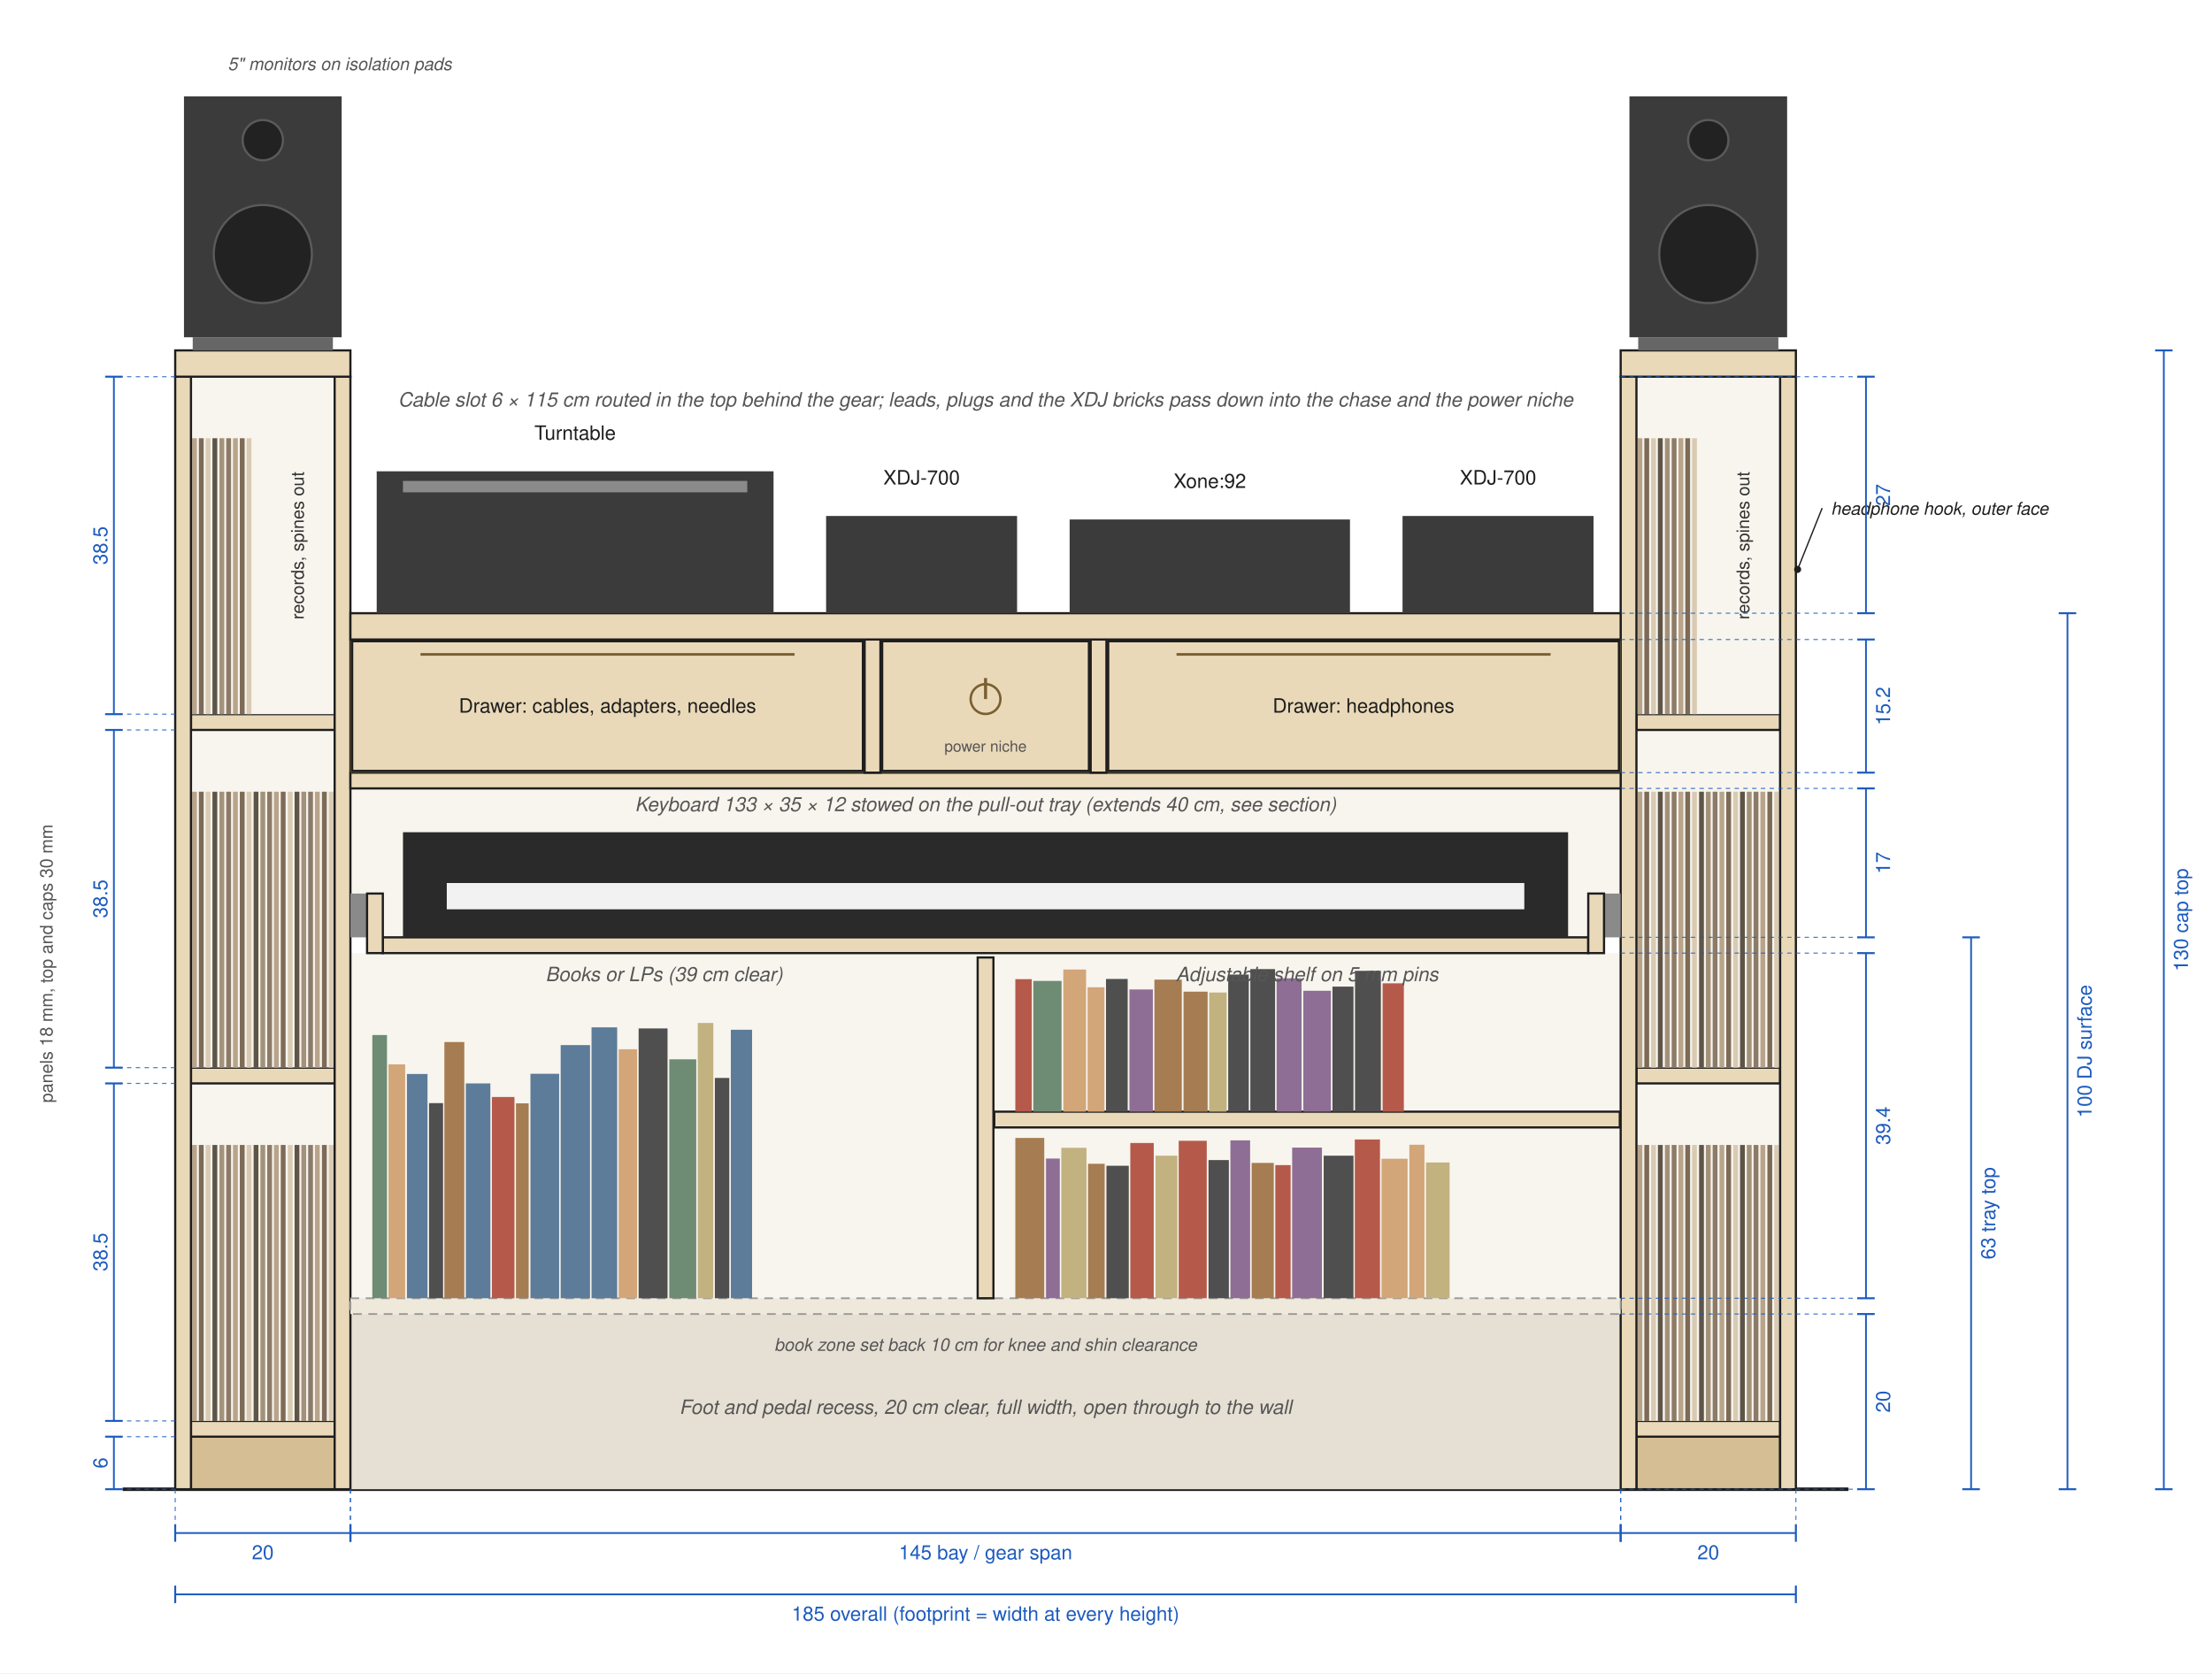
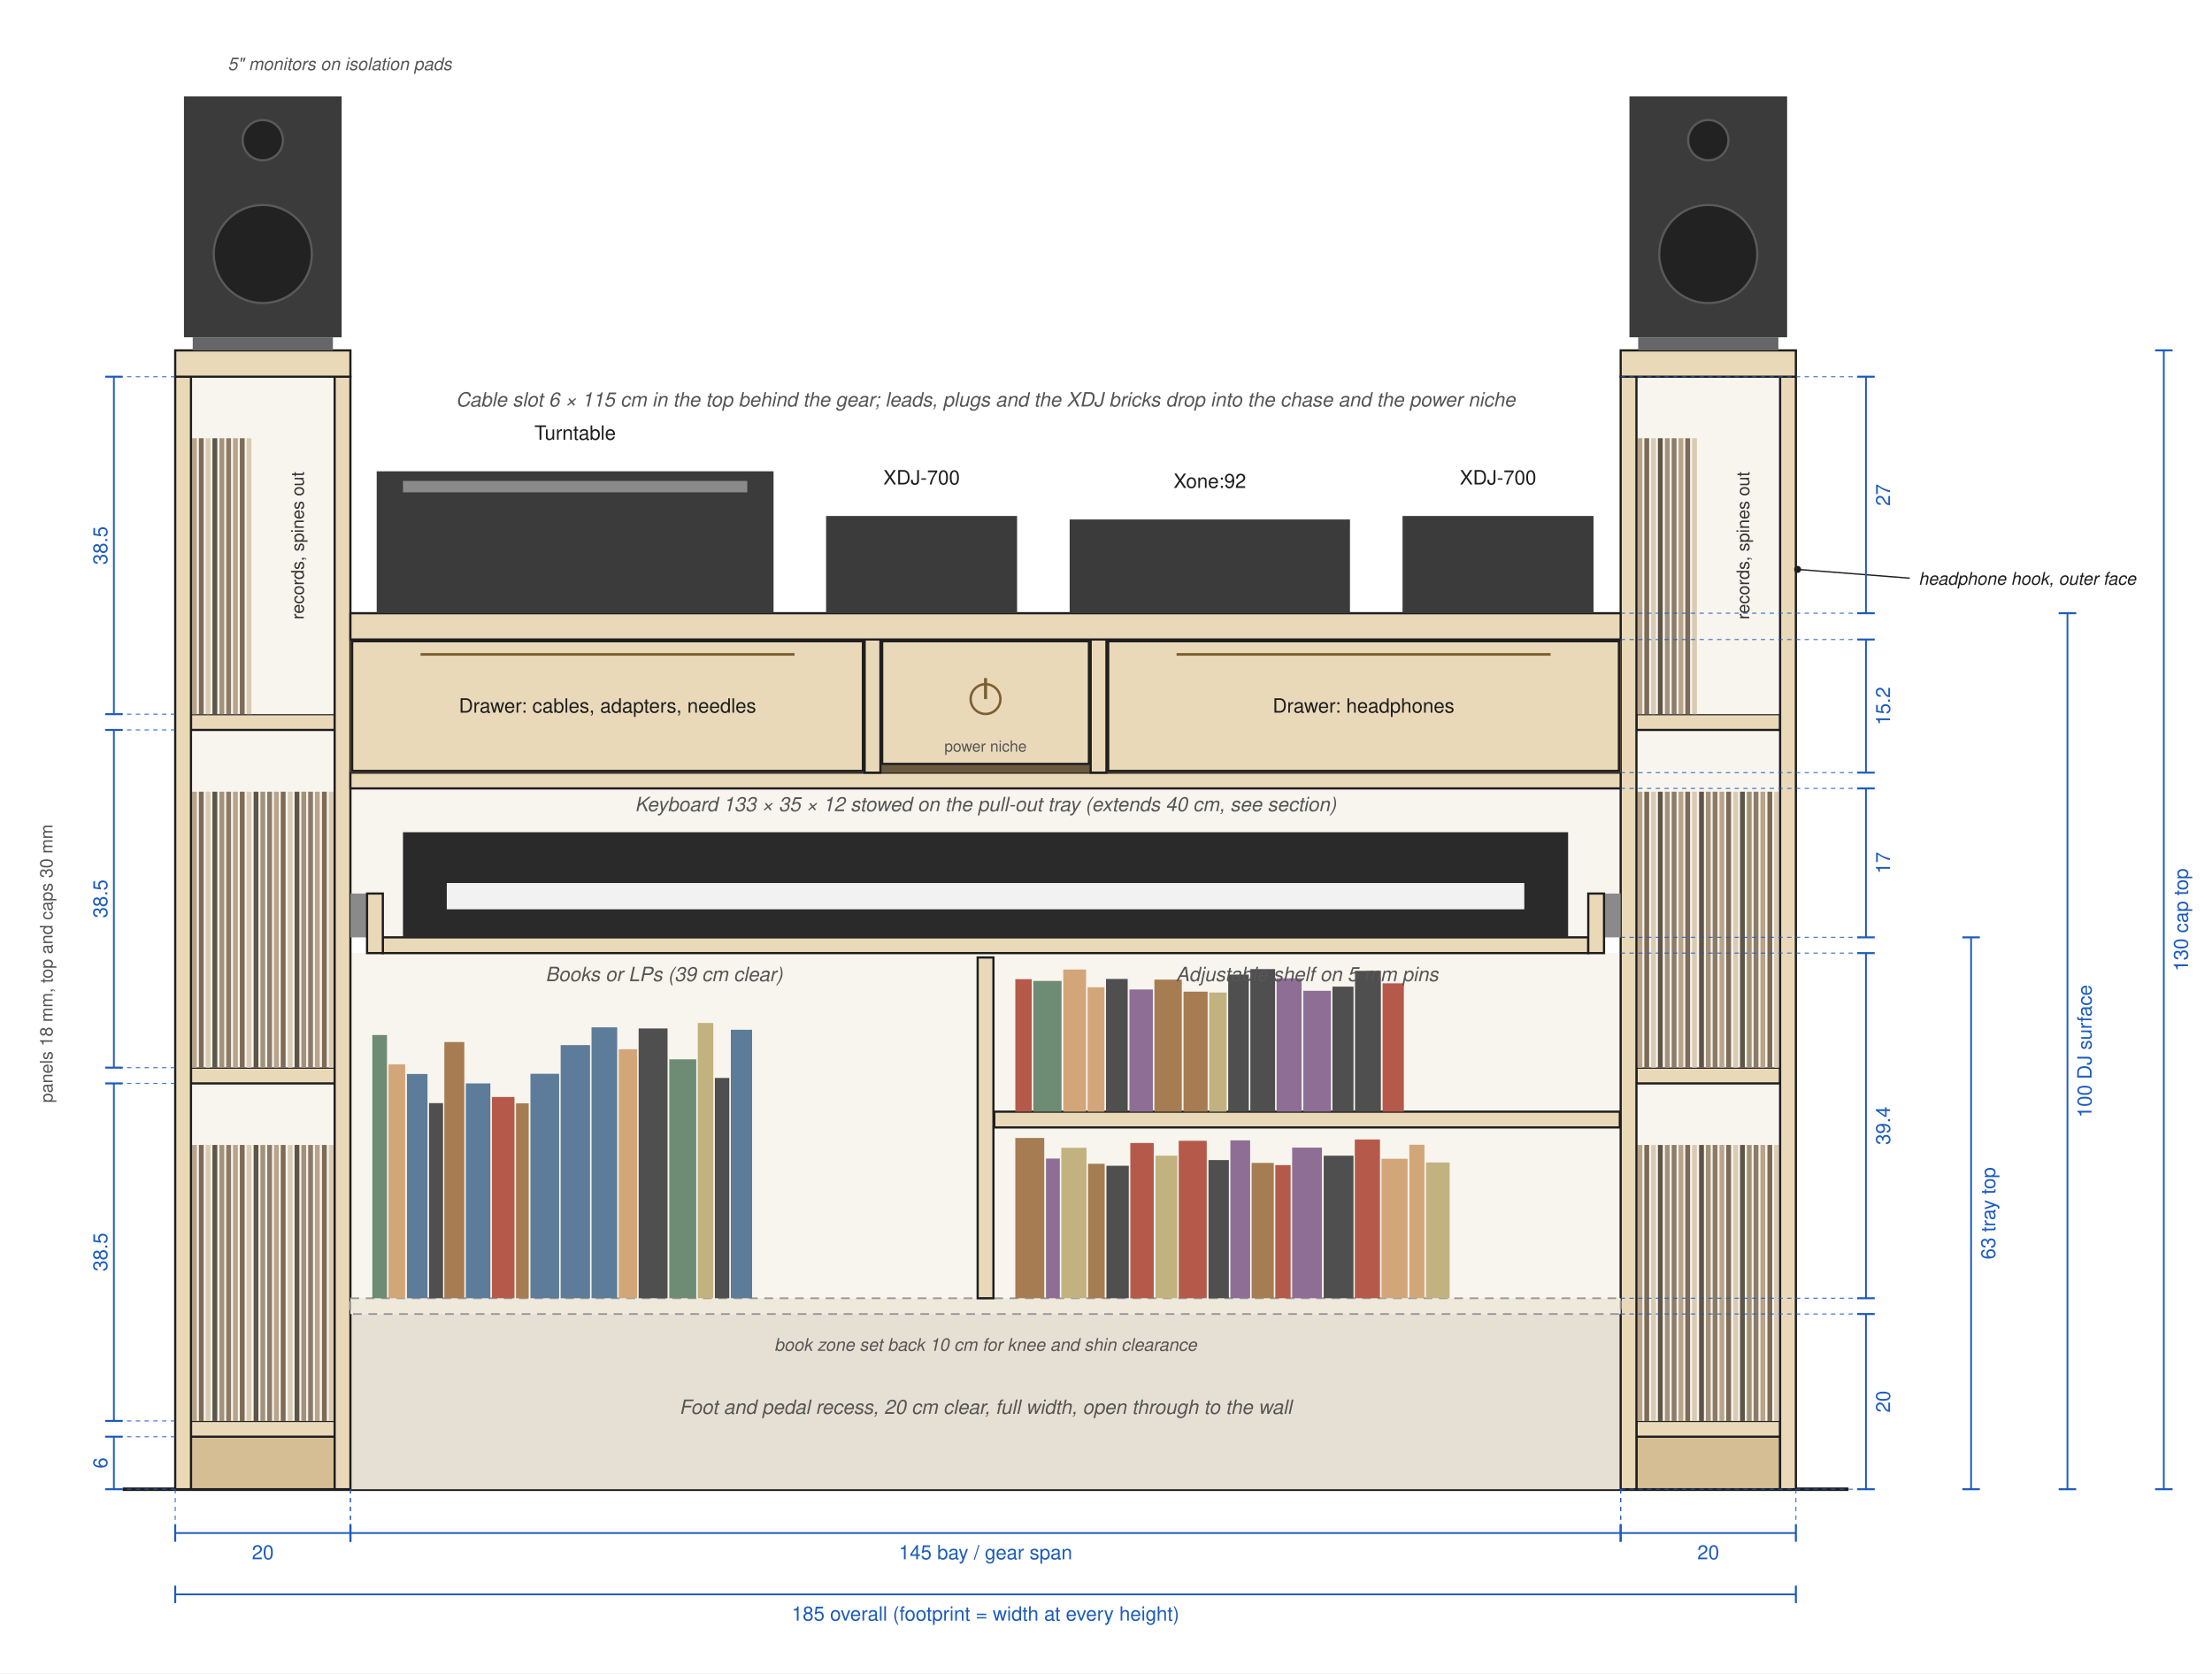
<svg xmlns="http://www.w3.org/2000/svg" viewBox="0 0 1010 764" width="1010" height="764" font-family="Helvetica Neue, Helvetica, Arial, sans-serif">
  <rect width="1010" height="764" fill="white" />
  <line x1="56.0" y1="680.0" x2="844.0" y2="680.0" stroke="#1E1E1E" stroke-width="1.6" opacity="1.0" />
  <rect x="160.0" y="600.0" width="580.0" height="80.0" fill="#E6E0D4" stroke="none" stroke-width="1.0" opacity="1.0" />
  <rect x="160.0" y="435.2" width="580.0" height="157.6" fill="#F8F5EE" stroke="none" stroke-width="1.0" opacity="1.0" />
  <rect x="160.0" y="360.0" width="580.0" height="68.0" fill="#F8F5EE" stroke="none" stroke-width="1.0" opacity="1.0" />
  <rect x="87.2" y="656.0" width="65.6" height="24.0" fill="#D6BE94" stroke="#1E1E1E" stroke-width="1.0" opacity="1.0" />
  <rect x="87.2" y="648.8" width="65.6" height="7.2" fill="#EAD9B9" stroke="#1E1E1E" stroke-width="1.0" opacity="1.0" />
  <rect x="87.2" y="494.7" width="65.6" height="154.1" fill="#F8F5EE" stroke="none" stroke-width="1.0" opacity="1.0" />
  <rect x="87.7" y="522.8" width="2.2" height="126.0" fill="#B8A48A" stroke="none" stroke-width="1.0" opacity="1.0" />
  <rect x="90.8" y="522.8" width="2.2" height="126.0" fill="#7D6B57" stroke="none" stroke-width="1.0" opacity="1.0" />
  <rect x="93.9" y="522.8" width="2.2" height="126.0" fill="#D9CBB3" stroke="none" stroke-width="1.0" opacity="1.0" />
  <rect x="97.0" y="522.8" width="2.2" height="126.0" fill="#5E5548" stroke="none" stroke-width="1.0" opacity="1.0" />
  <rect x="100.2" y="522.8" width="2.2" height="126.0" fill="#A3927A" stroke="none" stroke-width="1.0" opacity="1.0" />
  <rect x="103.3" y="522.8" width="2.2" height="126.0" fill="#8C7B68" stroke="none" stroke-width="1.0" opacity="1.0" />
  <rect x="106.4" y="522.8" width="2.2" height="126.0" fill="#B8A48A" stroke="none" stroke-width="1.0" opacity="1.0" />
  <rect x="109.5" y="522.8" width="2.2" height="126.0" fill="#7D6B57" stroke="none" stroke-width="1.0" opacity="1.0" />
  <rect x="112.6" y="522.8" width="2.2" height="126.0" fill="#D9CBB3" stroke="none" stroke-width="1.0" opacity="1.0" />
  <rect x="115.8" y="522.8" width="2.2" height="126.0" fill="#5E5548" stroke="none" stroke-width="1.0" opacity="1.0" />
  <rect x="118.9" y="522.8" width="2.2" height="126.0" fill="#A3927A" stroke="none" stroke-width="1.0" opacity="1.0" />
  <rect x="122.0" y="522.8" width="2.2" height="126.0" fill="#8C7B68" stroke="none" stroke-width="1.0" opacity="1.0" />
  <rect x="125.1" y="522.8" width="2.2" height="126.0" fill="#B8A48A" stroke="none" stroke-width="1.0" opacity="1.0" />
  <rect x="128.2" y="522.8" width="2.2" height="126.0" fill="#7D6B57" stroke="none" stroke-width="1.0" opacity="1.0" />
  <rect x="131.4" y="522.8" width="2.2" height="126.0" fill="#D9CBB3" stroke="none" stroke-width="1.0" opacity="1.0" />
  <rect x="134.5" y="522.8" width="2.2" height="126.0" fill="#5E5548" stroke="none" stroke-width="1.0" opacity="1.0" />
  <rect x="137.6" y="522.8" width="2.2" height="126.0" fill="#A3927A" stroke="none" stroke-width="1.0" opacity="1.0" />
  <rect x="140.7" y="522.8" width="2.2" height="126.0" fill="#8C7B68" stroke="none" stroke-width="1.0" opacity="1.0" />
  <rect x="143.8" y="522.8" width="2.2" height="126.0" fill="#B8A48A" stroke="none" stroke-width="1.0" opacity="1.0" />
  <rect x="147.0" y="522.8" width="2.2" height="126.0" fill="#7D6B57" stroke="none" stroke-width="1.0" opacity="1.0" />
  <rect x="150.1" y="522.8" width="2.2" height="126.0" fill="#D9CBB3" stroke="none" stroke-width="1.0" opacity="1.0" />
  <rect x="87.2" y="487.5" width="65.6" height="7.2" fill="#EAD9B9" stroke="#1E1E1E" stroke-width="1.0" opacity="1.0" />
  <rect x="87.2" y="333.3" width="65.6" height="154.1" fill="#F8F5EE" stroke="none" stroke-width="1.0" opacity="1.0" />
  <rect x="87.7" y="361.5" width="2.2" height="126.0" fill="#B8A48A" stroke="none" stroke-width="1.0" opacity="1.0" />
  <rect x="90.8" y="361.5" width="2.2" height="126.0" fill="#7D6B57" stroke="none" stroke-width="1.0" opacity="1.0" />
  <rect x="93.9" y="361.5" width="2.2" height="126.0" fill="#D9CBB3" stroke="none" stroke-width="1.0" opacity="1.0" />
  <rect x="97.0" y="361.5" width="2.2" height="126.0" fill="#5E5548" stroke="none" stroke-width="1.0" opacity="1.0" />
  <rect x="100.2" y="361.5" width="2.2" height="126.0" fill="#A3927A" stroke="none" stroke-width="1.0" opacity="1.0" />
  <rect x="103.3" y="361.5" width="2.2" height="126.0" fill="#8C7B68" stroke="none" stroke-width="1.0" opacity="1.0" />
  <rect x="106.4" y="361.5" width="2.2" height="126.0" fill="#B8A48A" stroke="none" stroke-width="1.0" opacity="1.0" />
  <rect x="109.5" y="361.5" width="2.2" height="126.0" fill="#7D6B57" stroke="none" stroke-width="1.0" opacity="1.0" />
  <rect x="112.6" y="361.5" width="2.2" height="126.0" fill="#D9CBB3" stroke="none" stroke-width="1.0" opacity="1.0" />
  <rect x="115.8" y="361.5" width="2.2" height="126.0" fill="#5E5548" stroke="none" stroke-width="1.0" opacity="1.0" />
  <rect x="118.9" y="361.5" width="2.2" height="126.0" fill="#A3927A" stroke="none" stroke-width="1.0" opacity="1.0" />
  <rect x="122.0" y="361.5" width="2.2" height="126.0" fill="#8C7B68" stroke="none" stroke-width="1.0" opacity="1.0" />
  <rect x="125.1" y="361.5" width="2.2" height="126.0" fill="#B8A48A" stroke="none" stroke-width="1.0" opacity="1.0" />
  <rect x="128.2" y="361.5" width="2.2" height="126.0" fill="#7D6B57" stroke="none" stroke-width="1.0" opacity="1.0" />
  <rect x="131.4" y="361.5" width="2.2" height="126.0" fill="#D9CBB3" stroke="none" stroke-width="1.0" opacity="1.0" />
  <rect x="134.5" y="361.5" width="2.2" height="126.0" fill="#5E5548" stroke="none" stroke-width="1.0" opacity="1.0" />
  <rect x="137.6" y="361.5" width="2.2" height="126.0" fill="#A3927A" stroke="none" stroke-width="1.0" opacity="1.0" />
  <rect x="140.7" y="361.5" width="2.2" height="126.0" fill="#8C7B68" stroke="none" stroke-width="1.0" opacity="1.0" />
  <rect x="143.8" y="361.5" width="2.2" height="126.0" fill="#B8A48A" stroke="none" stroke-width="1.0" opacity="1.0" />
  <rect x="147.0" y="361.5" width="2.2" height="126.0" fill="#7D6B57" stroke="none" stroke-width="1.0" opacity="1.0" />
  <rect x="150.1" y="361.5" width="2.2" height="126.0" fill="#D9CBB3" stroke="none" stroke-width="1.0" opacity="1.0" />
  <rect x="87.2" y="326.1" width="65.6" height="7.2" fill="#EAD9B9" stroke="#1E1E1E" stroke-width="1.0" opacity="1.0" />
  <rect x="87.2" y="172.0" width="65.6" height="154.1" fill="#F8F5EE" stroke="none" stroke-width="1.0" opacity="1.0" />
  <rect x="87.7" y="200.1" width="2.2" height="126.0" fill="#B8A48A" stroke="none" stroke-width="1.0" opacity="1.0" />
  <rect x="90.8" y="200.1" width="2.2" height="126.0" fill="#7D6B57" stroke="none" stroke-width="1.0" opacity="1.0" />
  <rect x="93.9" y="200.1" width="2.2" height="126.0" fill="#D9CBB3" stroke="none" stroke-width="1.0" opacity="1.0" />
  <rect x="97.0" y="200.1" width="2.2" height="126.0" fill="#5E5548" stroke="none" stroke-width="1.0" opacity="1.0" />
  <rect x="100.2" y="200.1" width="2.2" height="126.0" fill="#A3927A" stroke="none" stroke-width="1.0" opacity="1.0" />
  <rect x="103.3" y="200.1" width="2.2" height="126.0" fill="#8C7B68" stroke="none" stroke-width="1.0" opacity="1.0" />
  <rect x="106.4" y="200.1" width="2.2" height="126.0" fill="#B8A48A" stroke="none" stroke-width="1.0" opacity="1.0" />
  <rect x="109.5" y="200.1" width="2.2" height="126.0" fill="#7D6B57" stroke="none" stroke-width="1.0" opacity="1.0" />
  <rect x="112.6" y="200.1" width="2.2" height="126.0" fill="#D9CBB3" stroke="none" stroke-width="1.0" opacity="1.0" />
  <text x="138.7" y="249.1" font-size="8" text-anchor="middle" fill="#333" font-weight="normal" transform="rotate(-90 138.7 249.1)">records, spines out</text>
  <rect x="80.0" y="172.0" width="7.2" height="508.0" fill="#EAD9B9" stroke="#1E1E1E" stroke-width="1.0" opacity="1.0" />
  <rect x="152.8" y="172.0" width="7.2" height="508.0" fill="#EAD9B9" stroke="#1E1E1E" stroke-width="1.0" opacity="1.0" />
  <rect x="80.0" y="160.0" width="80.0" height="12.0" fill="#EAD9B9" stroke="#1E1E1E" stroke-width="1.0" opacity="1.0" />
  <rect x="88.0" y="154.0" width="64.0" height="6.0" fill="#666" stroke="none" stroke-width="1.0" opacity="1.0" />
  <rect x="84.0" y="44.0" width="72.0" height="110.0" fill="#3B3B3B" stroke="none" stroke-width="1.0" opacity="1.0" />
  <circle cx="120.0" cy="116.0" r="22.4" fill="#222" stroke="#5a5a5a" stroke-width="1.0" />
  <circle cx="120.0" cy="64.0" r="9.2" fill="#222" stroke="#5a5a5a" stroke-width="1.0" />
  <rect x="747.2" y="656.0" width="65.6" height="24.0" fill="#D6BE94" stroke="#1E1E1E" stroke-width="1.0" opacity="1.0" />
  <rect x="747.2" y="648.8" width="65.6" height="7.2" fill="#EAD9B9" stroke="#1E1E1E" stroke-width="1.0" opacity="1.0" />
  <rect x="747.2" y="494.7" width="65.6" height="154.1" fill="#F8F5EE" stroke="none" stroke-width="1.0" opacity="1.0" />
  <rect x="747.7" y="522.8" width="2.2" height="126.0" fill="#B8A48A" stroke="none" stroke-width="1.0" opacity="1.0" />
  <rect x="750.8" y="522.8" width="2.2" height="126.0" fill="#7D6B57" stroke="none" stroke-width="1.0" opacity="1.0" />
  <rect x="753.9" y="522.8" width="2.2" height="126.0" fill="#D9CBB3" stroke="none" stroke-width="1.0" opacity="1.0" />
  <rect x="757.0" y="522.8" width="2.2" height="126.0" fill="#5E5548" stroke="none" stroke-width="1.0" opacity="1.0" />
  <rect x="760.2" y="522.8" width="2.2" height="126.0" fill="#A3927A" stroke="none" stroke-width="1.0" opacity="1.0" />
  <rect x="763.3" y="522.8" width="2.2" height="126.0" fill="#8C7B68" stroke="none" stroke-width="1.0" opacity="1.0" />
  <rect x="766.4" y="522.8" width="2.2" height="126.0" fill="#B8A48A" stroke="none" stroke-width="1.0" opacity="1.0" />
  <rect x="769.5" y="522.8" width="2.2" height="126.0" fill="#7D6B57" stroke="none" stroke-width="1.0" opacity="1.0" />
  <rect x="772.6" y="522.8" width="2.2" height="126.0" fill="#D9CBB3" stroke="none" stroke-width="1.0" opacity="1.0" />
  <rect x="775.8" y="522.8" width="2.2" height="126.0" fill="#5E5548" stroke="none" stroke-width="1.0" opacity="1.0" />
  <rect x="778.9" y="522.8" width="2.2" height="126.0" fill="#A3927A" stroke="none" stroke-width="1.0" opacity="1.0" />
  <rect x="782.0" y="522.8" width="2.2" height="126.0" fill="#8C7B68" stroke="none" stroke-width="1.0" opacity="1.0" />
  <rect x="785.1" y="522.8" width="2.2" height="126.0" fill="#B8A48A" stroke="none" stroke-width="1.0" opacity="1.0" />
  <rect x="788.2" y="522.8" width="2.2" height="126.0" fill="#7D6B57" stroke="none" stroke-width="1.0" opacity="1.0" />
  <rect x="791.4" y="522.8" width="2.2" height="126.0" fill="#D9CBB3" stroke="none" stroke-width="1.0" opacity="1.0" />
  <rect x="794.5" y="522.8" width="2.2" height="126.0" fill="#5E5548" stroke="none" stroke-width="1.0" opacity="1.0" />
  <rect x="797.6" y="522.8" width="2.2" height="126.0" fill="#A3927A" stroke="none" stroke-width="1.0" opacity="1.0" />
  <rect x="800.7" y="522.8" width="2.2" height="126.0" fill="#8C7B68" stroke="none" stroke-width="1.0" opacity="1.0" />
  <rect x="803.8" y="522.8" width="2.2" height="126.0" fill="#B8A48A" stroke="none" stroke-width="1.0" opacity="1.0" />
  <rect x="807.0" y="522.8" width="2.2" height="126.0" fill="#7D6B57" stroke="none" stroke-width="1.0" opacity="1.0" />
  <rect x="810.1" y="522.8" width="2.2" height="126.0" fill="#D9CBB3" stroke="none" stroke-width="1.0" opacity="1.0" />
  <rect x="747.2" y="487.5" width="65.6" height="7.2" fill="#EAD9B9" stroke="#1E1E1E" stroke-width="1.0" opacity="1.0" />
  <rect x="747.2" y="333.3" width="65.6" height="154.1" fill="#F8F5EE" stroke="none" stroke-width="1.0" opacity="1.0" />
  <rect x="747.7" y="361.5" width="2.2" height="126.0" fill="#B8A48A" stroke="none" stroke-width="1.0" opacity="1.0" />
  <rect x="750.8" y="361.5" width="2.2" height="126.0" fill="#7D6B57" stroke="none" stroke-width="1.0" opacity="1.0" />
  <rect x="753.9" y="361.5" width="2.2" height="126.0" fill="#D9CBB3" stroke="none" stroke-width="1.0" opacity="1.0" />
  <rect x="757.0" y="361.5" width="2.2" height="126.0" fill="#5E5548" stroke="none" stroke-width="1.0" opacity="1.0" />
  <rect x="760.2" y="361.5" width="2.2" height="126.0" fill="#A3927A" stroke="none" stroke-width="1.0" opacity="1.0" />
  <rect x="763.3" y="361.5" width="2.2" height="126.0" fill="#8C7B68" stroke="none" stroke-width="1.0" opacity="1.0" />
  <rect x="766.4" y="361.5" width="2.2" height="126.0" fill="#B8A48A" stroke="none" stroke-width="1.0" opacity="1.0" />
  <rect x="769.5" y="361.5" width="2.2" height="126.0" fill="#7D6B57" stroke="none" stroke-width="1.0" opacity="1.0" />
  <rect x="772.6" y="361.5" width="2.2" height="126.0" fill="#D9CBB3" stroke="none" stroke-width="1.0" opacity="1.0" />
  <rect x="775.8" y="361.5" width="2.2" height="126.0" fill="#5E5548" stroke="none" stroke-width="1.0" opacity="1.0" />
  <rect x="778.9" y="361.5" width="2.2" height="126.0" fill="#A3927A" stroke="none" stroke-width="1.0" opacity="1.0" />
  <rect x="782.0" y="361.5" width="2.2" height="126.0" fill="#8C7B68" stroke="none" stroke-width="1.0" opacity="1.0" />
  <rect x="785.1" y="361.5" width="2.2" height="126.0" fill="#B8A48A" stroke="none" stroke-width="1.0" opacity="1.0" />
  <rect x="788.2" y="361.5" width="2.2" height="126.0" fill="#7D6B57" stroke="none" stroke-width="1.0" opacity="1.0" />
  <rect x="791.4" y="361.5" width="2.2" height="126.0" fill="#D9CBB3" stroke="none" stroke-width="1.0" opacity="1.0" />
  <rect x="794.5" y="361.5" width="2.2" height="126.0" fill="#5E5548" stroke="none" stroke-width="1.0" opacity="1.0" />
  <rect x="797.6" y="361.5" width="2.2" height="126.0" fill="#A3927A" stroke="none" stroke-width="1.0" opacity="1.0" />
  <rect x="800.7" y="361.5" width="2.2" height="126.0" fill="#8C7B68" stroke="none" stroke-width="1.0" opacity="1.0" />
  <rect x="803.8" y="361.5" width="2.2" height="126.0" fill="#B8A48A" stroke="none" stroke-width="1.0" opacity="1.0" />
  <rect x="807.0" y="361.5" width="2.2" height="126.0" fill="#7D6B57" stroke="none" stroke-width="1.0" opacity="1.0" />
  <rect x="810.1" y="361.5" width="2.2" height="126.0" fill="#D9CBB3" stroke="none" stroke-width="1.0" opacity="1.0" />
  <rect x="747.2" y="326.1" width="65.6" height="7.2" fill="#EAD9B9" stroke="#1E1E1E" stroke-width="1.0" opacity="1.0" />
  <rect x="747.2" y="172.0" width="65.6" height="154.1" fill="#F8F5EE" stroke="none" stroke-width="1.0" opacity="1.0" />
  <rect x="747.7" y="200.1" width="2.2" height="126.0" fill="#B8A48A" stroke="none" stroke-width="1.0" opacity="1.0" />
  <rect x="750.8" y="200.1" width="2.2" height="126.0" fill="#7D6B57" stroke="none" stroke-width="1.0" opacity="1.0" />
  <rect x="753.9" y="200.1" width="2.2" height="126.0" fill="#D9CBB3" stroke="none" stroke-width="1.0" opacity="1.0" />
  <rect x="757.0" y="200.1" width="2.2" height="126.0" fill="#5E5548" stroke="none" stroke-width="1.0" opacity="1.0" />
  <rect x="760.2" y="200.1" width="2.2" height="126.0" fill="#A3927A" stroke="none" stroke-width="1.0" opacity="1.0" />
  <rect x="763.3" y="200.1" width="2.2" height="126.0" fill="#8C7B68" stroke="none" stroke-width="1.0" opacity="1.0" />
  <rect x="766.4" y="200.1" width="2.2" height="126.0" fill="#B8A48A" stroke="none" stroke-width="1.0" opacity="1.0" />
  <rect x="769.5" y="200.1" width="2.2" height="126.0" fill="#7D6B57" stroke="none" stroke-width="1.0" opacity="1.0" />
  <rect x="772.6" y="200.1" width="2.2" height="126.0" fill="#D9CBB3" stroke="none" stroke-width="1.0" opacity="1.0" />
  <text x="798.7" y="249.1" font-size="8" text-anchor="middle" fill="#333" font-weight="normal" transform="rotate(-90 798.7 249.1)">records, spines out</text>
  <rect x="740.0" y="172.0" width="7.2" height="508.0" fill="#EAD9B9" stroke="#1E1E1E" stroke-width="1.0" opacity="1.0" />
  <rect x="812.8" y="172.0" width="7.2" height="508.0" fill="#EAD9B9" stroke="#1E1E1E" stroke-width="1.0" opacity="1.0" />
  <rect x="740.0" y="160.0" width="80.0" height="12.0" fill="#EAD9B9" stroke="#1E1E1E" stroke-width="1.0" opacity="1.0" />
  <rect x="748.0" y="154.0" width="64.0" height="6.0" fill="#666" stroke="none" stroke-width="1.0" opacity="1.0" />
  <rect x="744.0" y="44.0" width="72.0" height="110.0" fill="#3B3B3B" stroke="none" stroke-width="1.0" opacity="1.0" />
  <circle cx="780.0" cy="116.0" r="22.4" fill="#222" stroke="#5a5a5a" stroke-width="1.0" />
  <circle cx="780.0" cy="64.0" r="9.2" fill="#222" stroke="#5a5a5a" stroke-width="1.0" />
  <rect x="160.0" y="592.8" width="580.0" height="7.2" fill="#EFE9DC" stroke="#9A9A9A" stroke-width="0.8" stroke-dasharray="4,3" opacity="1.0" />
  <text x="450.0" y="616.8" font-size="8" text-anchor="middle" fill="#555" font-weight="normal" font-style="italic">book zone set back 10 cm for knee and shin clearance</text>
  <rect x="170.0" y="472.6" width="6.7" height="120.2" fill="#6E8B74" stroke="none" stroke-width="1.0" opacity="1.0" />
  <rect x="177.4" y="486.0" width="7.6" height="106.8" fill="#D2A679" stroke="none" stroke-width="1.0" opacity="1.0" />
  <rect x="185.8" y="490.4" width="9.4" height="102.4" fill="#5C7C99" stroke="none" stroke-width="1.0" opacity="1.0" />
  <rect x="195.9" y="503.7" width="6.4" height="89.1" fill="#4F4F4F" stroke="none" stroke-width="1.0" opacity="1.0" />
  <rect x="202.9" y="475.8" width="9.1" height="117.0" fill="#A67C52" stroke="none" stroke-width="1.0" opacity="1.0" />
  <rect x="212.7" y="494.7" width="11.2" height="98.1" fill="#5C7C99" stroke="none" stroke-width="1.0" opacity="1.0" />
  <rect x="224.6" y="500.9" width="10.3" height="91.9" fill="#B55A4A" stroke="none" stroke-width="1.0" opacity="1.0" />
  <rect x="235.6" y="503.8" width="5.8" height="89.0" fill="#A67C52" stroke="none" stroke-width="1.0" opacity="1.0" />
  <rect x="242.2" y="490.3" width="13.1" height="102.5" fill="#5C7C99" stroke="none" stroke-width="1.0" opacity="1.0" />
  <rect x="256.0" y="477.2" width="13.4" height="115.6" fill="#5C7C99" stroke="none" stroke-width="1.0" opacity="1.0" />
  <rect x="270.1" y="469.1" width="11.7" height="123.7" fill="#5C7C99" stroke="none" stroke-width="1.0" opacity="1.0" />
  <rect x="282.5" y="479.1" width="8.4" height="113.7" fill="#D2A679" stroke="none" stroke-width="1.0" opacity="1.0" />
  <rect x="291.6" y="469.6" width="13.2" height="123.2" fill="#4F4F4F" stroke="none" stroke-width="1.0" opacity="1.0" />
  <rect x="305.6" y="483.7" width="12.3" height="109.1" fill="#6E8B74" stroke="none" stroke-width="1.0" opacity="1.0" />
  <rect x="318.6" y="467.1" width="7.1" height="125.7" fill="#C2B280" stroke="none" stroke-width="1.0" opacity="1.0" />
  <rect x="326.4" y="492.2" width="6.6" height="100.6" fill="#4F4F4F" stroke="none" stroke-width="1.0" opacity="1.0" />
  <rect x="333.7" y="470.2" width="9.7" height="122.6" fill="#5C7C99" stroke="none" stroke-width="1.0" opacity="1.0" />
  <rect x="454.0" y="507.6" width="285.6" height="7.2" fill="#EAD9B9" stroke="#1E1E1E" stroke-width="1.0" opacity="1.0" />
  <rect x="463.6" y="519.6" width="13.2" height="73.2" fill="#A67C52" stroke="none" stroke-width="1.0" opacity="1.0" />
  <rect x="477.6" y="529.0" width="6.3" height="63.8" fill="#8E6E95" stroke="none" stroke-width="1.0" opacity="1.0" />
  <rect x="484.6" y="524.1" width="11.5" height="68.7" fill="#C2B280" stroke="none" stroke-width="1.0" opacity="1.0" />
  <rect x="496.8" y="531.4" width="7.6" height="61.4" fill="#A67C52" stroke="none" stroke-width="1.0" opacity="1.0" />
  <rect x="505.2" y="532.3" width="10.2" height="60.5" fill="#4F4F4F" stroke="none" stroke-width="1.0" opacity="1.0" />
  <rect x="516.1" y="521.9" width="10.7" height="70.9" fill="#B55A4A" stroke="none" stroke-width="1.0" opacity="1.0" />
  <rect x="527.6" y="527.7" width="10.0" height="65.1" fill="#C2B280" stroke="none" stroke-width="1.0" opacity="1.0" />
  <rect x="538.2" y="520.9" width="12.8" height="71.9" fill="#B55A4A" stroke="none" stroke-width="1.0" opacity="1.0" />
  <rect x="551.8" y="529.7" width="9.3" height="63.1" fill="#4F4F4F" stroke="none" stroke-width="1.0" opacity="1.0" />
  <rect x="561.8" y="520.7" width="9.0" height="72.1" fill="#8E6E95" stroke="none" stroke-width="1.0" opacity="1.0" />
  <rect x="571.5" y="531.0" width="10.1" height="61.8" fill="#A67C52" stroke="none" stroke-width="1.0" opacity="1.0" />
  <rect x="582.3" y="532.0" width="7.0" height="60.8" fill="#B55A4A" stroke="none" stroke-width="1.0" opacity="1.0" />
  <rect x="590.0" y="524.0" width="13.6" height="68.8" fill="#8E6E95" stroke="none" stroke-width="1.0" opacity="1.0" />
  <rect x="604.4" y="527.7" width="13.6" height="65.1" fill="#4F4F4F" stroke="none" stroke-width="1.0" opacity="1.0" />
  <rect x="618.6" y="520.3" width="11.5" height="72.5" fill="#B55A4A" stroke="none" stroke-width="1.0" opacity="1.0" />
  <rect x="630.8" y="529.1" width="11.9" height="63.7" fill="#D2A679" stroke="none" stroke-width="1.0" opacity="1.0" />
  <rect x="643.5" y="522.7" width="6.9" height="70.1" fill="#D2A679" stroke="none" stroke-width="1.0" opacity="1.0" />
  <rect x="651.1" y="530.8" width="10.8" height="62.0" fill="#C2B280" stroke="none" stroke-width="1.0" opacity="1.0" />
  <rect x="463.6" y="447.1" width="7.5" height="60.5" fill="#B55A4A" stroke="none" stroke-width="1.0" opacity="1.0" />
  <rect x="471.8" y="447.9" width="12.9" height="59.7" fill="#6E8B74" stroke="none" stroke-width="1.0" opacity="1.0" />
  <rect x="485.5" y="442.7" width="10.4" height="64.9" fill="#D2A679" stroke="none" stroke-width="1.0" opacity="1.0" />
  <rect x="496.6" y="450.8" width="7.7" height="56.8" fill="#D2A679" stroke="none" stroke-width="1.0" opacity="1.0" />
  <rect x="505.0" y="447.0" width="9.9" height="60.6" fill="#4F4F4F" stroke="none" stroke-width="1.0" opacity="1.0" />
  <rect x="515.7" y="451.8" width="10.7" height="55.8" fill="#8E6E95" stroke="none" stroke-width="1.0" opacity="1.0" />
  <rect x="527.1" y="447.3" width="12.5" height="60.3" fill="#A67C52" stroke="none" stroke-width="1.0" opacity="1.0" />
  <rect x="540.4" y="452.8" width="11.0" height="54.8" fill="#A67C52" stroke="none" stroke-width="1.0" opacity="1.0" />
  <rect x="552.1" y="453.2" width="8.0" height="54.4" fill="#C2B280" stroke="none" stroke-width="1.0" opacity="1.0" />
  <rect x="560.8" y="445.0" width="9.4" height="62.6" fill="#4F4F4F" stroke="none" stroke-width="1.0" opacity="1.0" />
  <rect x="570.9" y="442.5" width="11.3" height="65.1" fill="#4F4F4F" stroke="none" stroke-width="1.0" opacity="1.0" />
  <rect x="582.9" y="446.7" width="11.4" height="60.9" fill="#8E6E95" stroke="none" stroke-width="1.0" opacity="1.0" />
  <rect x="595.1" y="452.4" width="12.6" height="55.2" fill="#8E6E95" stroke="none" stroke-width="1.0" opacity="1.0" />
  <rect x="608.4" y="450.5" width="9.6" height="57.1" fill="#4F4F4F" stroke="none" stroke-width="1.0" opacity="1.0" />
  <rect x="618.7" y="443.3" width="11.8" height="64.3" fill="#4F4F4F" stroke="none" stroke-width="1.0" opacity="1.0" />
  <rect x="631.3" y="449.0" width="9.7" height="58.6" fill="#B55A4A" stroke="none" stroke-width="1.0" opacity="1.0" />
  <rect x="446.4" y="437.2" width="7.2" height="155.6" fill="#EAD9B9" stroke="#1E1E1E" stroke-width="1.0" opacity="1.0" />
  <rect x="160.0" y="408.0" width="7.6" height="20.0" fill="#8a8a8a" stroke="none" stroke-width="1.0" opacity="1.0" />
  <rect x="732.4" y="408.0" width="7.6" height="20.0" fill="#8a8a8a" stroke="none" stroke-width="1.0" opacity="1.0" />
  <rect x="174.8" y="428.0" width="550.4" height="7.2" fill="#EAD9B9" stroke="#1E1E1E" stroke-width="1.0" opacity="1.0" />
  <rect x="167.6" y="408.0" width="7.2" height="27.2" fill="#EAD9B9" stroke="#1E1E1E" stroke-width="1.0" opacity="1.0" />
  <rect x="725.2" y="408.0" width="7.2" height="27.2" fill="#EAD9B9" stroke="#1E1E1E" stroke-width="1.0" opacity="1.0" />
  <rect x="184.0" y="380.0" width="532.0" height="48.0" fill="#2A2A2A" stroke="none" stroke-width="1.0" opacity="1.0" />
  <rect x="204.0" y="403.2" width="492.0" height="12.0" fill="#F2F2F2" stroke="none" stroke-width="1.0" opacity="1.0" />
  <rect x="160.0" y="352.8" width="580.0" height="7.2" fill="#EAD9B9" stroke="#1E1E1E" stroke-width="1.0" opacity="1.0" />
  <rect x="160.0" y="292.0" width="580.0" height="60.8" fill="#6B5A40" stroke="none" stroke-width="1.0" opacity="1.0" />
  <rect x="160.8" y="292.8" width="233.2" height="59.2" fill="#EAD9B9" stroke="#1E1E1E" stroke-width="1.0" opacity="1.0" />
  <line x1="192.0" y1="298.8" x2="362.8" y2="298.8" stroke="#7A5F32" stroke-width="1.2" opacity="1.0" />
  <rect x="506.0" y="292.8" width="233.2" height="59.2" fill="#EAD9B9" stroke="#1E1E1E" stroke-width="1.0" opacity="1.0" />
  <line x1="537.2" y1="298.8" x2="708.0" y2="298.8" stroke="#7A5F32" stroke-width="1.2" opacity="1.0" />
  <rect x="394.8" y="292.0" width="7.2" height="60.8" fill="#EAD9B9" stroke="#1E1E1E" stroke-width="1.0" opacity="1.0" />
  <rect x="498.0" y="292.0" width="7.2" height="60.8" fill="#EAD9B9" stroke="#1E1E1E" stroke-width="1.0" opacity="1.0" />
-   <rect x="402.8" y="292.8" width="94.4" height="59.2" fill="#EAD9B9" stroke="#1E1E1E" stroke-width="1.0" opacity="1.0" />
+   <rect x="402.8" y="292.8" width="94.4" height="56.0" fill="#EAD9B9" stroke="#1E1E1E" stroke-width="1.0" opacity="1.0" />
  <circle cx="450.0" cy="319.2" r="6.8" fill="none" stroke="#7A5F32" stroke-width="1.1" />
  <line x1="450.0" y1="319.2" x2="450.0" y2="309.6" stroke="#7A5F32" stroke-width="1.4" opacity="1.0" />
  <text x="450.0" y="343.2" font-size="7" text-anchor="middle" fill="#555" font-weight="normal">power niche</text>
  <rect x="160.0" y="280.0" width="580.0" height="12.0" fill="#EAD9B9" stroke="#1E1E1E" stroke-width="1.0" opacity="1.0" />
  <rect x="172.0" y="215.2" width="181.2" height="64.8" fill="#3B3B3B" stroke="none" stroke-width="1.0" opacity="1.0" />
  <text x="262.6" y="200.8" font-size="9" text-anchor="middle" fill="#1E1E1E" font-weight="normal">Turntable</text>
  <rect x="377.2" y="235.6" width="87.2" height="44.4" fill="#3B3B3B" stroke="none" stroke-width="1.0" opacity="1.0" />
  <text x="420.8" y="221.2" font-size="9" text-anchor="middle" fill="#1E1E1E" font-weight="normal">XDJ-700</text>
  <rect x="488.4" y="237.2" width="128.0" height="42.8" fill="#3B3B3B" stroke="none" stroke-width="1.0" opacity="1.0" />
  <text x="552.4" y="222.8" font-size="9" text-anchor="middle" fill="#1E1E1E" font-weight="normal">Xone:92</text>
  <rect x="640.4" y="235.6" width="87.2" height="44.4" fill="#3B3B3B" stroke="none" stroke-width="1.0" opacity="1.0" />
  <text x="684.0" y="221.2" font-size="9" text-anchor="middle" fill="#1E1E1E" font-weight="normal">XDJ-700</text>
  <rect x="184.0" y="219.6" width="157.2" height="5.2" fill="#8a8a8a" stroke="none" stroke-width="1.0" opacity="1.0" />
-   <text x="450.0" y="185.6" font-size="9" text-anchor="middle" fill="#555" font-weight="normal" font-style="italic">Cable slot 6 × 115 cm routed in the top behind the gear; leads, plugs and the XDJ bricks pass down into the chase and the power niche</text>
+   <text x="450.0" y="185.6" font-size="9" text-anchor="middle" fill="#555" font-weight="normal" font-style="italic">Cable slot 6 × 115 cm in the top behind the gear; leads, plugs and the XDJ bricks drop into the chase and the power niche</text>
  <text x="277.4" y="325.4" font-size="9" text-anchor="middle" fill="#1E1E1E" font-weight="normal">Drawer: cables, adapters, needles</text>
  <text x="622.6" y="325.4" font-size="9" text-anchor="middle" fill="#1E1E1E" font-weight="normal">Drawer: headphones</text>
  <text x="450.0" y="370.4" font-size="9" text-anchor="middle" fill="#555" font-weight="normal" font-style="italic">Keyboard 133 × 35 × 12 stowed on the pull-out tray (extends 40 cm, see section)</text>
  <text x="303.2" y="448.0" font-size="9" text-anchor="middle" fill="#555" font-weight="normal" font-style="italic">Books or LPs (39 cm clear)</text>
  <text x="596.8" y="448.0" font-size="9" text-anchor="middle" fill="#555" font-weight="normal" font-style="italic">Adjustable shelf on 5 mm pins</text>
  <text x="450.0" y="645.6" font-size="9" text-anchor="middle" fill="#555" font-weight="normal" font-style="italic">Foot and pedal recess, 20 cm clear, full width, open through to the wall</text>
-   <line x1="820.8" y1="260.0" x2="832.0" y2="232.0" stroke="#1E1E1E" stroke-width="0.6" opacity="1.0" />
+   <line x1="820.8" y1="260.0" x2="872.0" y2="264.0" stroke="#1E1E1E" stroke-width="0.6" opacity="1.0" />
  <circle cx="820.8" cy="260.0" r="1.6" fill="#1E1E1E" stroke="none" stroke-width="1.0" />
-   <text x="836.0" y="235.0" font-size="8" text-anchor="start" fill="#1E1E1E" font-weight="normal" font-style="italic">headphone hook, outer face</text>
+   <text x="876.0" y="267.0" font-size="8" text-anchor="start" fill="#1E1E1E" font-weight="normal" font-style="italic">headphone hook, outer face</text>
  <text x="104.0" y="32.0" font-size="8" text-anchor="start" fill="#555" font-weight="normal" font-style="italic">5" monitors on isolation pads</text>
  <line x1="80.0" y1="680.0" x2="80.0" y2="700.0" stroke="#1C5BBF" stroke-width="0.5" stroke-dasharray="2,2" opacity="0.8" />
  <line x1="160.0" y1="680.0" x2="160.0" y2="700.0" stroke="#1C5BBF" stroke-width="0.5" stroke-dasharray="2,2" opacity="0.8" />
  <line x1="80.0" y1="700.0" x2="160.0" y2="700.0" stroke="#1C5BBF" stroke-width="0.8" opacity="1.0" />
  <line x1="80.0" y1="696.0" x2="80.0" y2="704.0" stroke="#1C5BBF" stroke-width="0.9" />
  <line x1="160.0" y1="696.0" x2="160.0" y2="704.0" stroke="#1C5BBF" stroke-width="0.9" />
  <text x="120.0" y="712.0" font-size="9" text-anchor="middle" fill="#1C5BBF" font-weight="normal">20</text>
  <line x1="160.0" y1="680.0" x2="160.0" y2="700.0" stroke="#1C5BBF" stroke-width="0.5" stroke-dasharray="2,2" opacity="0.8" />
  <line x1="740.0" y1="680.0" x2="740.0" y2="700.0" stroke="#1C5BBF" stroke-width="0.5" stroke-dasharray="2,2" opacity="0.8" />
  <line x1="160.0" y1="700.0" x2="740.0" y2="700.0" stroke="#1C5BBF" stroke-width="0.8" opacity="1.0" />
  <line x1="160.0" y1="696.0" x2="160.0" y2="704.0" stroke="#1C5BBF" stroke-width="0.9" />
  <line x1="740.0" y1="696.0" x2="740.0" y2="704.0" stroke="#1C5BBF" stroke-width="0.9" />
  <text x="450.0" y="712.0" font-size="9" text-anchor="middle" fill="#1C5BBF" font-weight="normal">145 bay / gear span</text>
  <line x1="740.0" y1="680.0" x2="740.0" y2="700.0" stroke="#1C5BBF" stroke-width="0.5" stroke-dasharray="2,2" opacity="0.8" />
  <line x1="820.0" y1="680.0" x2="820.0" y2="700.0" stroke="#1C5BBF" stroke-width="0.5" stroke-dasharray="2,2" opacity="0.8" />
  <line x1="740.0" y1="700.0" x2="820.0" y2="700.0" stroke="#1C5BBF" stroke-width="0.8" opacity="1.0" />
  <line x1="740.0" y1="696.0" x2="740.0" y2="704.0" stroke="#1C5BBF" stroke-width="0.9" />
  <line x1="820.0" y1="696.0" x2="820.0" y2="704.0" stroke="#1C5BBF" stroke-width="0.9" />
  <text x="780.0" y="712.0" font-size="9" text-anchor="middle" fill="#1C5BBF" font-weight="normal">20</text>
  <line x1="80.0" y1="728.0" x2="820.0" y2="728.0" stroke="#1C5BBF" stroke-width="0.8" opacity="1.0" />
  <line x1="80.0" y1="724.0" x2="80.0" y2="732.0" stroke="#1C5BBF" stroke-width="0.9" />
  <line x1="820.0" y1="724.0" x2="820.0" y2="732.0" stroke="#1C5BBF" stroke-width="0.9" />
  <text x="450.0" y="740.0" font-size="9" text-anchor="middle" fill="#1C5BBF" font-weight="normal">185 overall (footprint = width at every height)</text>
  <line x1="740.0" y1="680.0" x2="852.0" y2="680.0" stroke="#1C5BBF" stroke-width="0.5" stroke-dasharray="2,2" opacity="0.8" />
  <line x1="740.0" y1="600.0" x2="852.0" y2="600.0" stroke="#1C5BBF" stroke-width="0.5" stroke-dasharray="2,2" opacity="0.8" />
  <line x1="852.0" y1="680.0" x2="852.0" y2="600.0" stroke="#1C5BBF" stroke-width="0.8" opacity="1.0" />
  <line x1="848.0" y1="680.0" x2="856.0" y2="680.0" stroke="#1C5BBF" stroke-width="0.9" />
  <line x1="848.0" y1="600.0" x2="856.0" y2="600.0" stroke="#1C5BBF" stroke-width="0.9" />
  <text x="863.0" y="640.0" font-size="9" text-anchor="middle" fill="#1C5BBF" font-weight="normal" transform="rotate(-90 863.0 640.0)">20</text>
  <line x1="740.0" y1="592.8" x2="852.0" y2="592.8" stroke="#1C5BBF" stroke-width="0.5" stroke-dasharray="2,2" opacity="0.8" />
  <line x1="740.0" y1="435.2" x2="852.0" y2="435.2" stroke="#1C5BBF" stroke-width="0.5" stroke-dasharray="2,2" opacity="0.8" />
  <line x1="852.0" y1="592.8" x2="852.0" y2="435.2" stroke="#1C5BBF" stroke-width="0.8" opacity="1.0" />
  <line x1="848.0" y1="592.8" x2="856.0" y2="592.8" stroke="#1C5BBF" stroke-width="0.9" />
  <line x1="848.0" y1="435.2" x2="856.0" y2="435.2" stroke="#1C5BBF" stroke-width="0.9" />
  <text x="863.0" y="514.0" font-size="9" text-anchor="middle" fill="#1C5BBF" font-weight="normal" transform="rotate(-90 863.0 514.0)">39.4</text>
  <line x1="740.0" y1="428.0" x2="852.0" y2="428.0" stroke="#1C5BBF" stroke-width="0.5" stroke-dasharray="2,2" opacity="0.8" />
  <line x1="740.0" y1="360.0" x2="852.0" y2="360.0" stroke="#1C5BBF" stroke-width="0.5" stroke-dasharray="2,2" opacity="0.8" />
  <line x1="852.0" y1="428.0" x2="852.0" y2="360.0" stroke="#1C5BBF" stroke-width="0.8" opacity="1.0" />
  <line x1="848.0" y1="428.0" x2="856.0" y2="428.0" stroke="#1C5BBF" stroke-width="0.9" />
  <line x1="848.0" y1="360.0" x2="856.0" y2="360.0" stroke="#1C5BBF" stroke-width="0.9" />
  <text x="863.0" y="394.0" font-size="9" text-anchor="middle" fill="#1C5BBF" font-weight="normal" transform="rotate(-90 863.0 394.0)">17</text>
  <line x1="740.0" y1="352.8" x2="852.0" y2="352.8" stroke="#1C5BBF" stroke-width="0.5" stroke-dasharray="2,2" opacity="0.8" />
  <line x1="740.0" y1="292.0" x2="852.0" y2="292.0" stroke="#1C5BBF" stroke-width="0.5" stroke-dasharray="2,2" opacity="0.8" />
  <line x1="852.0" y1="352.8" x2="852.0" y2="292.0" stroke="#1C5BBF" stroke-width="0.8" opacity="1.0" />
  <line x1="848.0" y1="352.8" x2="856.0" y2="352.8" stroke="#1C5BBF" stroke-width="0.9" />
  <line x1="848.0" y1="292.0" x2="856.0" y2="292.0" stroke="#1C5BBF" stroke-width="0.9" />
  <text x="863.0" y="322.4" font-size="9" text-anchor="middle" fill="#1C5BBF" font-weight="normal" transform="rotate(-90 863.0 322.4)">15.2</text>
  <line x1="740.0" y1="280.0" x2="852.0" y2="280.0" stroke="#1C5BBF" stroke-width="0.5" stroke-dasharray="2,2" opacity="0.8" />
  <line x1="740.0" y1="172.0" x2="852.0" y2="172.0" stroke="#1C5BBF" stroke-width="0.5" stroke-dasharray="2,2" opacity="0.8" />
  <line x1="852.0" y1="280.0" x2="852.0" y2="172.0" stroke="#1C5BBF" stroke-width="0.8" opacity="1.0" />
  <line x1="848.0" y1="280.0" x2="856.0" y2="280.0" stroke="#1C5BBF" stroke-width="0.9" />
  <line x1="848.0" y1="172.0" x2="856.0" y2="172.0" stroke="#1C5BBF" stroke-width="0.9" />
  <text x="863.0" y="226.0" font-size="9" text-anchor="middle" fill="#1C5BBF" font-weight="normal" transform="rotate(-90 863.0 226.0)">27</text>
  <line x1="900.0" y1="680.0" x2="900.0" y2="428.0" stroke="#1C5BBF" stroke-width="0.8" opacity="1.0" />
  <line x1="896.0" y1="680.0" x2="904.0" y2="680.0" stroke="#1C5BBF" stroke-width="0.9" />
  <line x1="896.0" y1="428.0" x2="904.0" y2="428.0" stroke="#1C5BBF" stroke-width="0.9" />
  <text x="911.0" y="554.0" font-size="9" text-anchor="middle" fill="#1C5BBF" font-weight="normal" transform="rotate(-90 911.0 554.0)">63 tray top</text>
  <line x1="944.0" y1="680.0" x2="944.0" y2="280.0" stroke="#1C5BBF" stroke-width="0.8" opacity="1.0" />
  <line x1="940.0" y1="680.0" x2="948.0" y2="680.0" stroke="#1C5BBF" stroke-width="0.9" />
  <line x1="940.0" y1="280.0" x2="948.0" y2="280.0" stroke="#1C5BBF" stroke-width="0.9" />
  <text x="955.0" y="480.0" font-size="9" text-anchor="middle" fill="#1C5BBF" font-weight="normal" transform="rotate(-90 955.0 480.0)">100 DJ surface</text>
  <line x1="988.0" y1="680.0" x2="988.0" y2="160.0" stroke="#1C5BBF" stroke-width="0.8" opacity="1.0" />
  <line x1="984.0" y1="680.0" x2="992.0" y2="680.0" stroke="#1C5BBF" stroke-width="0.9" />
  <line x1="984.0" y1="160.0" x2="992.0" y2="160.0" stroke="#1C5BBF" stroke-width="0.9" />
  <text x="999.0" y="420.0" font-size="9" text-anchor="middle" fill="#1C5BBF" font-weight="normal" transform="rotate(-90 999.0 420.0)">130 cap top</text>
  <line x1="80.0" y1="680.0" x2="52.0" y2="680.0" stroke="#1C5BBF" stroke-width="0.5" stroke-dasharray="2,2" opacity="0.8" />
  <line x1="80.0" y1="656.0" x2="52.0" y2="656.0" stroke="#1C5BBF" stroke-width="0.5" stroke-dasharray="2,2" opacity="0.8" />
  <line x1="52.0" y1="680.0" x2="52.0" y2="656.0" stroke="#1C5BBF" stroke-width="0.8" opacity="1.0" />
  <line x1="48.0" y1="680.0" x2="56.0" y2="680.0" stroke="#1C5BBF" stroke-width="0.9" />
  <line x1="48.0" y1="656.0" x2="56.0" y2="656.0" stroke="#1C5BBF" stroke-width="0.9" />
  <text x="49.0" y="668.0" font-size="9" text-anchor="middle" fill="#1C5BBF" font-weight="normal" transform="rotate(-90 49.0 668.0)">6</text>
  <line x1="80.0" y1="648.8" x2="52.0" y2="648.8" stroke="#1C5BBF" stroke-width="0.5" stroke-dasharray="2,2" opacity="0.8" />
  <line x1="80.0" y1="494.7" x2="52.0" y2="494.7" stroke="#1C5BBF" stroke-width="0.5" stroke-dasharray="2,2" opacity="0.8" />
  <line x1="52.0" y1="648.8" x2="52.0" y2="494.7" stroke="#1C5BBF" stroke-width="0.8" opacity="1.0" />
  <line x1="48.0" y1="648.8" x2="56.0" y2="648.8" stroke="#1C5BBF" stroke-width="0.9" />
  <line x1="48.0" y1="494.7" x2="56.0" y2="494.7" stroke="#1C5BBF" stroke-width="0.9" />
  <text x="49.0" y="571.7" font-size="9" text-anchor="middle" fill="#1C5BBF" font-weight="normal" transform="rotate(-90 49.0 571.7)">38.5</text>
  <line x1="80.0" y1="487.5" x2="52.0" y2="487.5" stroke="#1C5BBF" stroke-width="0.5" stroke-dasharray="2,2" opacity="0.8" />
  <line x1="80.0" y1="333.3" x2="52.0" y2="333.3" stroke="#1C5BBF" stroke-width="0.5" stroke-dasharray="2,2" opacity="0.8" />
  <line x1="52.0" y1="487.5" x2="52.0" y2="333.3" stroke="#1C5BBF" stroke-width="0.8" opacity="1.0" />
  <line x1="48.0" y1="487.5" x2="56.0" y2="487.5" stroke="#1C5BBF" stroke-width="0.9" />
  <line x1="48.0" y1="333.3" x2="56.0" y2="333.3" stroke="#1C5BBF" stroke-width="0.9" />
  <text x="49.0" y="410.4" font-size="9" text-anchor="middle" fill="#1C5BBF" font-weight="normal" transform="rotate(-90 49.0 410.4)">38.5</text>
  <line x1="80.0" y1="326.1" x2="52.0" y2="326.1" stroke="#1C5BBF" stroke-width="0.5" stroke-dasharray="2,2" opacity="0.8" />
  <line x1="80.0" y1="172.0" x2="52.0" y2="172.0" stroke="#1C5BBF" stroke-width="0.5" stroke-dasharray="2,2" opacity="0.8" />
  <line x1="52.0" y1="326.1" x2="52.0" y2="172.0" stroke="#1C5BBF" stroke-width="0.8" opacity="1.0" />
  <line x1="48.0" y1="326.1" x2="56.0" y2="326.1" stroke="#1C5BBF" stroke-width="0.9" />
  <line x1="48.0" y1="172.0" x2="56.0" y2="172.0" stroke="#1C5BBF" stroke-width="0.9" />
  <text x="49.0" y="249.1" font-size="9" text-anchor="middle" fill="#1C5BBF" font-weight="normal" transform="rotate(-90 49.0 249.1)">38.5</text>
  <text x="24.0" y="440.0" font-size="8" text-anchor="middle" fill="#555" font-weight="normal" transform="rotate(-90 24.0 440.0)">panels 18 mm, top and caps 30 mm</text>
</svg>
